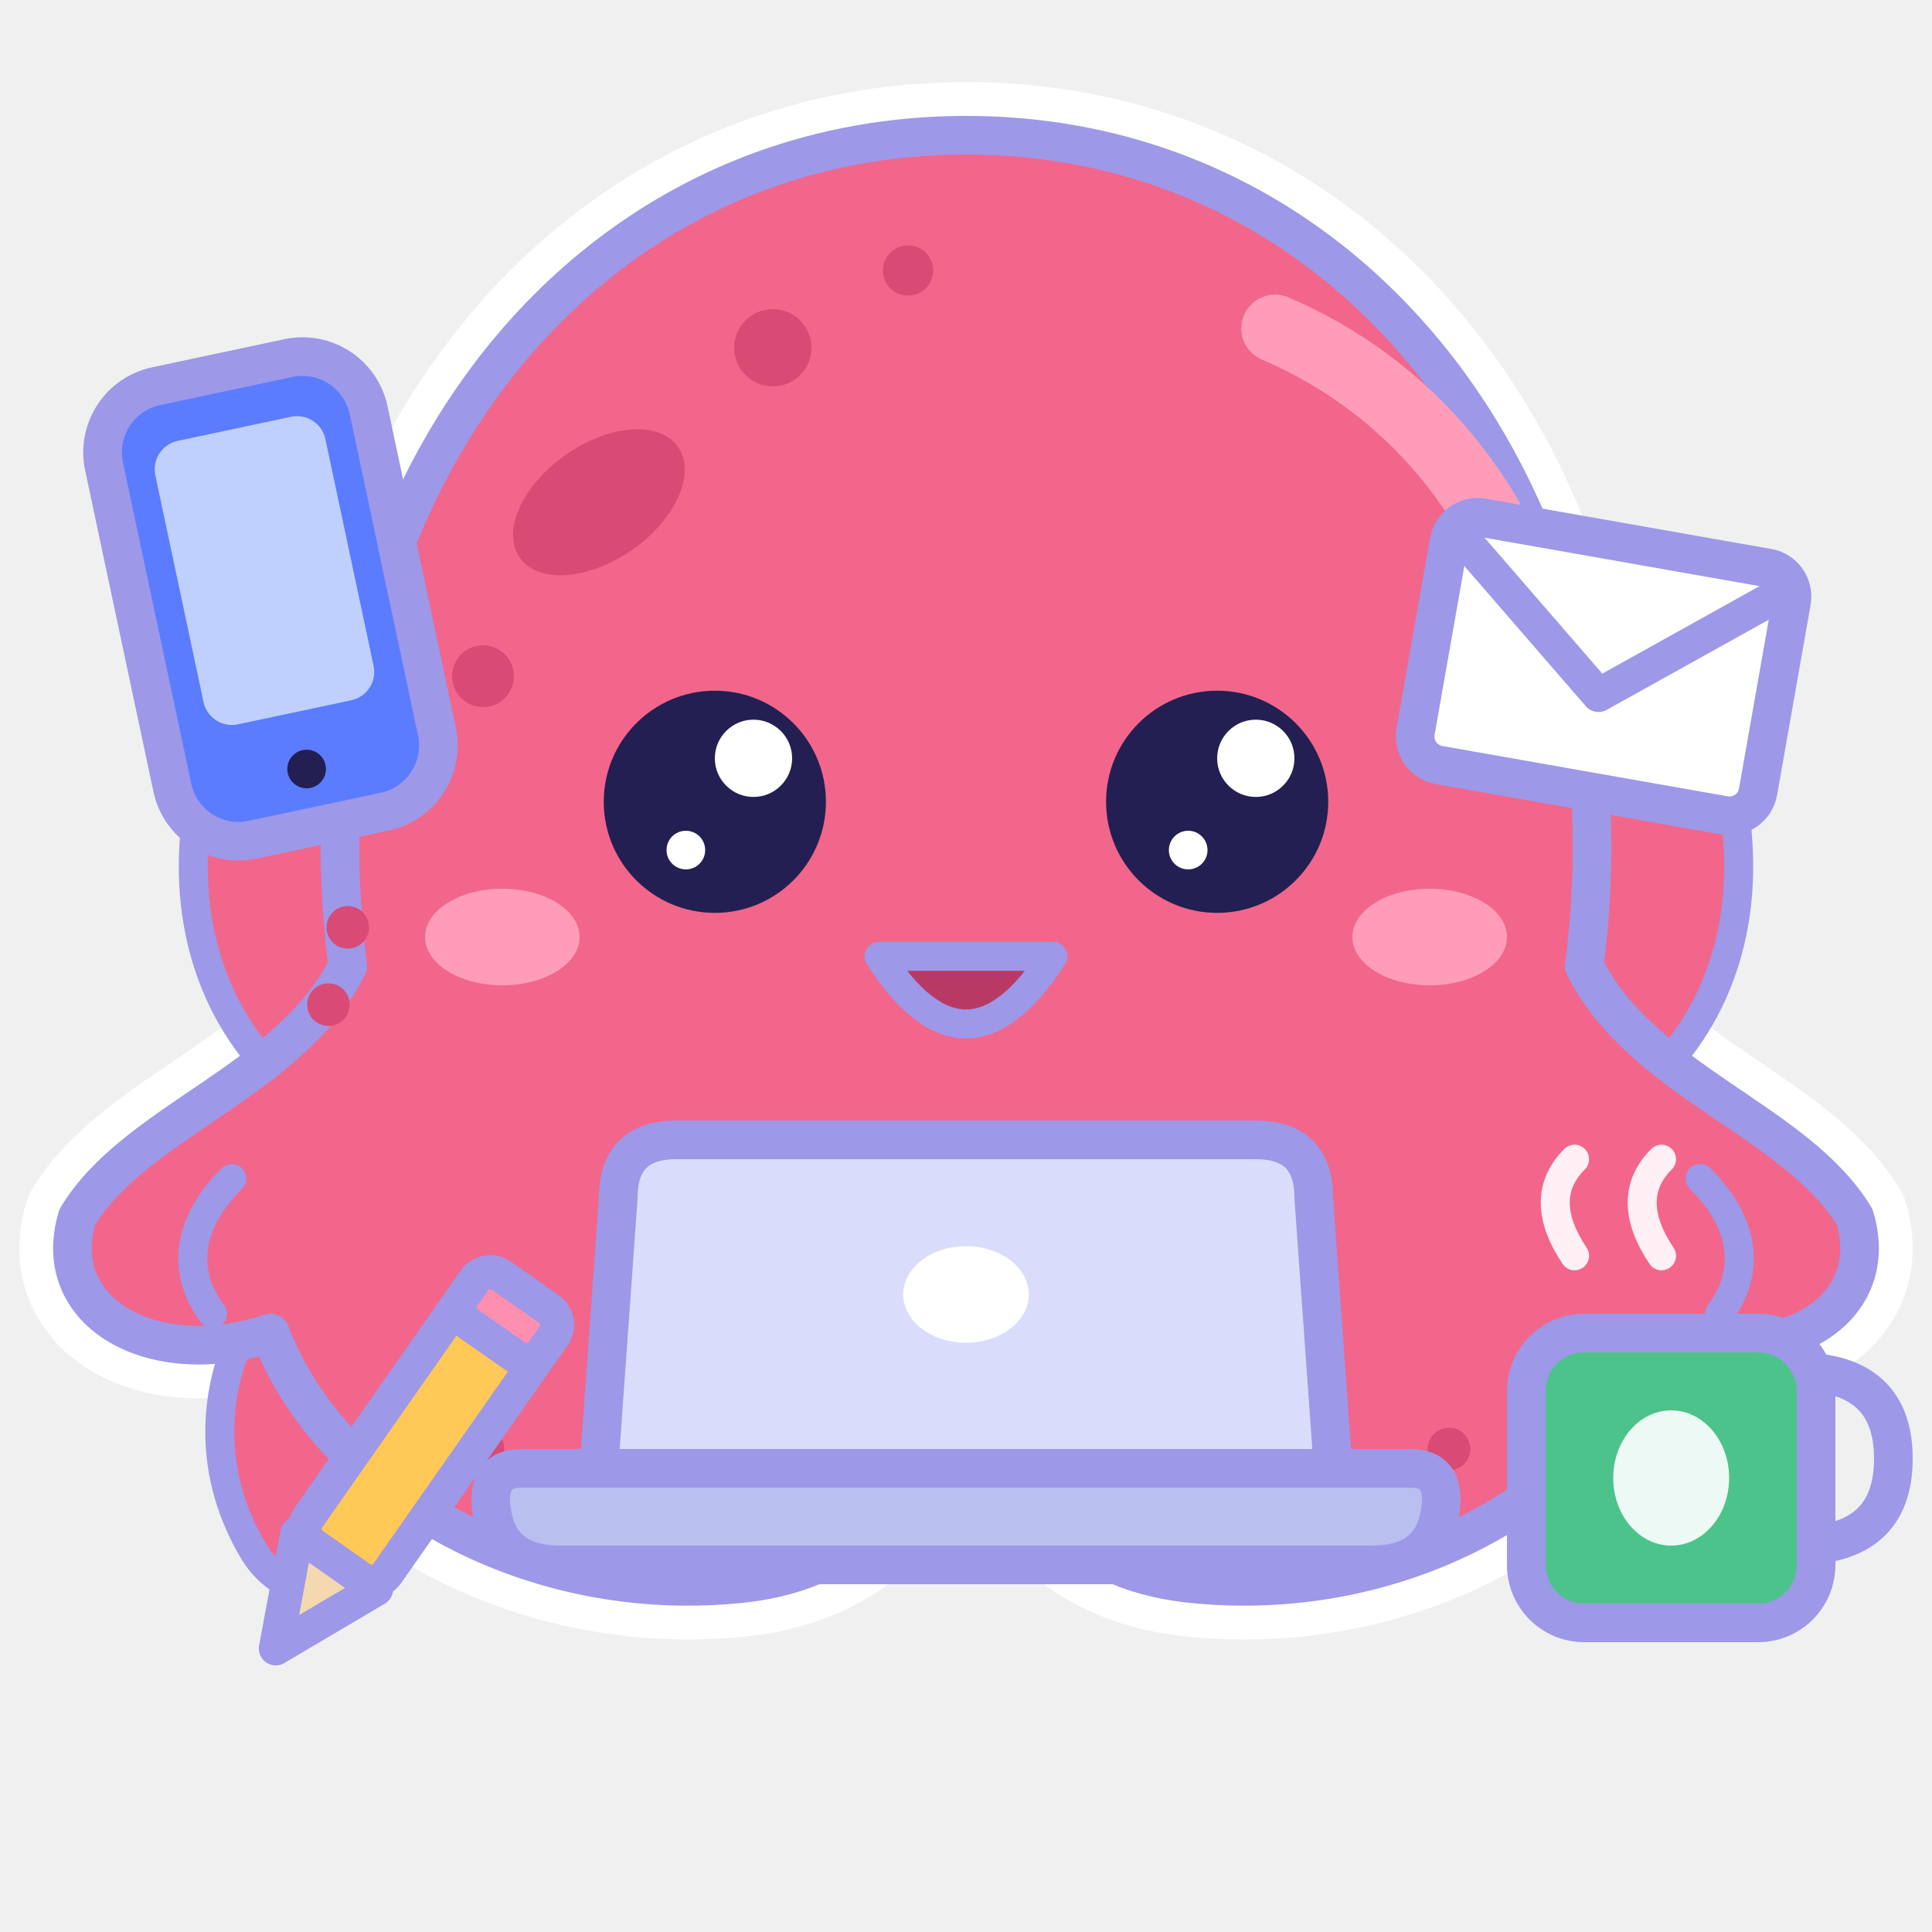
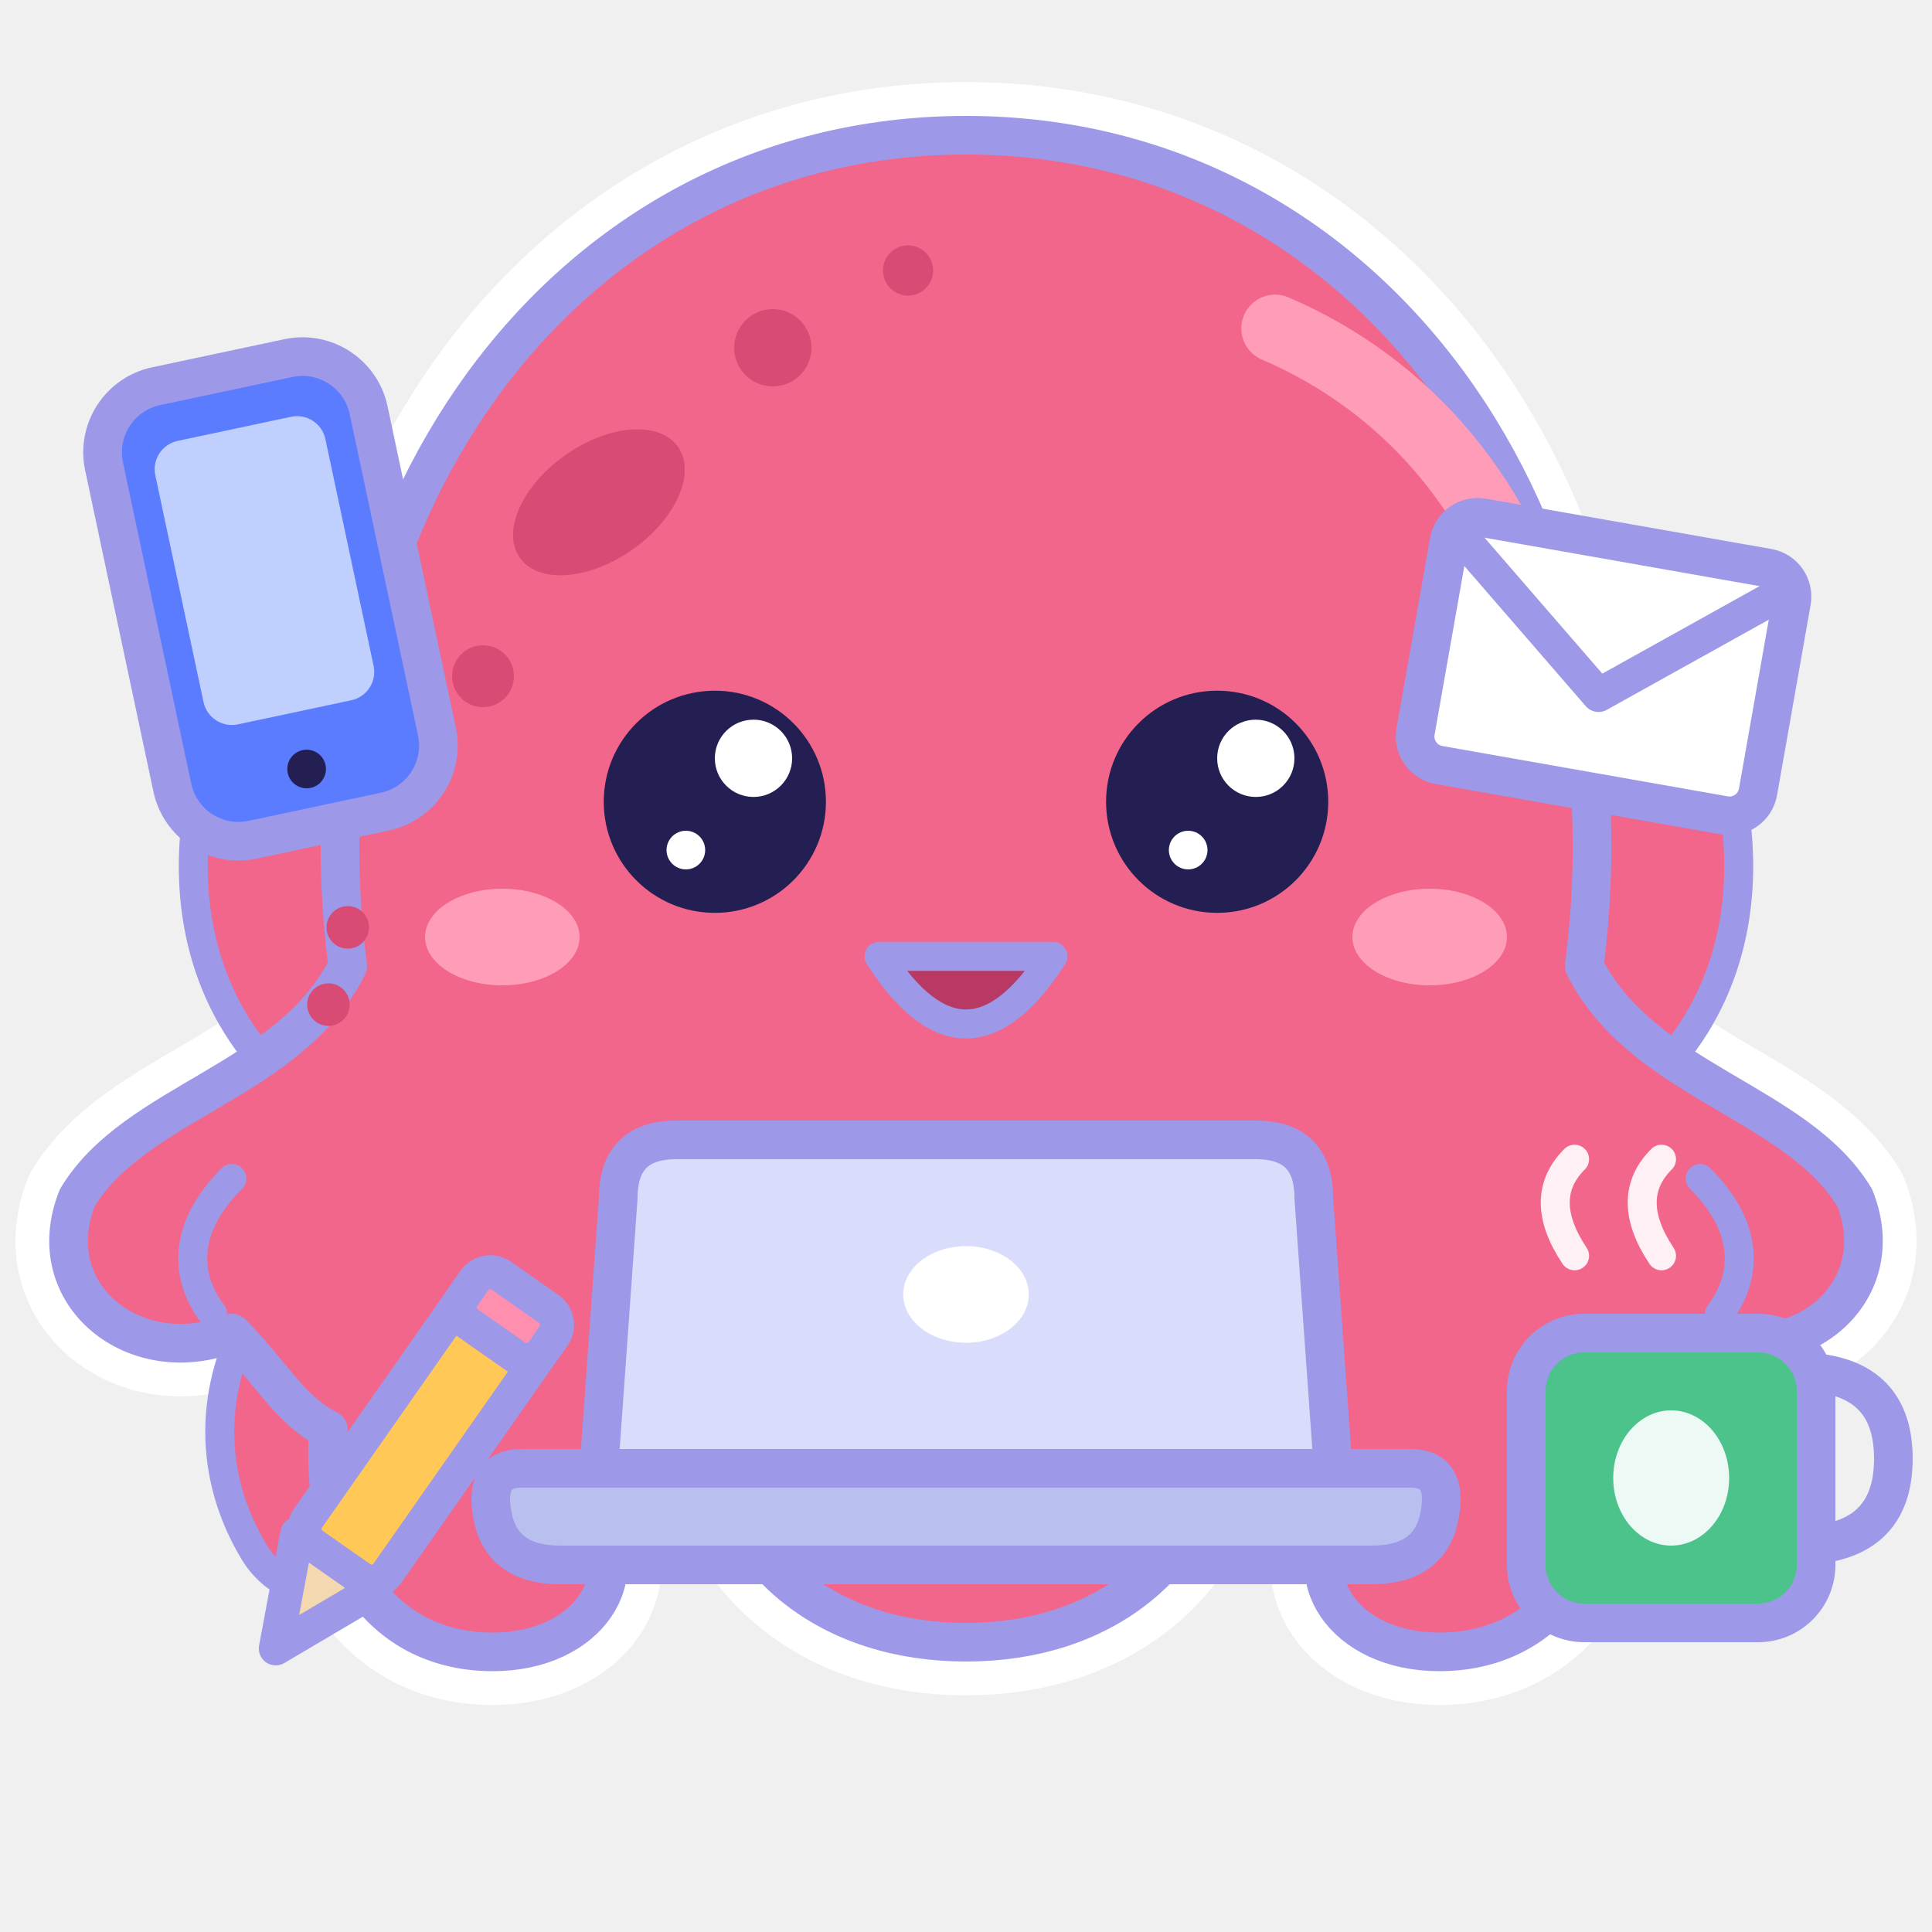
<svg xmlns="http://www.w3.org/2000/svg" viewBox="0 0 200 200" role="img" aria-label="Pouple the octopus">
-   <path d="M36 100 C30 54 58 14 100 14 C142 14 170 54 164 100 C170 112 186 116 192 126 C195 136 184 142 172 138 C166 154 146 166 124 164 C112 163 104 156 100 140 C96 156 88 163 76 164 C54 166 34 154 28 138 C16 142 5 136 8 126 C14 116 30 112 36 100 Z" fill="#fff" stroke="#fff" stroke-width="11" stroke-linejoin="round" />
+   <path d="M36 100 C30 54 58 14 100 14 C142 14 170 54 164 100 C170 112 186 114 192 124 C196 134 186 142 176 138 C172 142 170 146 166 148 C167 162 160 171 149 171 C139 171 134 163 139 157 C134 158 129 156 126 150 C124 162 114 170 100 170 C86 170 76 162 74 150 C71 156 66 158 61 157 C66 163 61 171 51 171 C40 171 33 162 34 148 C30 146 28 142 24 138 C14 142 4 134 8 124 C14 114 30 112 36 100 Z" fill="#fff" stroke="#fff" stroke-width="11" stroke-linejoin="round" />
  <path d="M56 112 C34 112 26 98 30 82" fill="none" stroke="#9D98E8" stroke-width="21" stroke-linecap="round" stroke-linejoin="round" />
  <path d="M56 112 C34 112 26 98 30 82" fill="none" stroke="#F2668B" stroke-width="15" stroke-linecap="round" stroke-linejoin="round" />
  <path d="M144 112 C166 112 174 98 170 82" fill="none" stroke="#9D98E8" stroke-width="21" stroke-linecap="round" stroke-linejoin="round" />
  <path d="M144 112 C166 112 174 98 170 82" fill="none" stroke="#F2668B" stroke-width="15" stroke-linecap="round" stroke-linejoin="round" />
  <path d="M52 126 C34 134 28 146 34 156" fill="none" stroke="#9D98E8" stroke-width="21" stroke-linecap="round" stroke-linejoin="round" />
  <path d="M52 126 C34 134 28 146 34 156" fill="none" stroke="#F2668B" stroke-width="15" stroke-linecap="round" stroke-linejoin="round" />
  <path d="M148 126 C168 134 174 146 168 156" fill="none" stroke="#9D98E8" stroke-width="21" stroke-linecap="round" stroke-linejoin="round" />
  <path d="M148 126 C168 134 174 146 168 156" fill="none" stroke="#F2668B" stroke-width="15" stroke-linecap="round" stroke-linejoin="round" />
-   <path d="M36 100 C30 54 58 14 100 14 C142 14 170 54 164 100 C170 112 186 116 192 126 C195 136 184 142 172 138 C166 154 146 166 124 164 C112 163 104 156 100 140 C96 156 88 163 76 164 C54 166 34 154 28 138 C16 142 5 136 8 126 C14 116 30 112 36 100 Z" fill="#F2668B" stroke="#9D98E8" stroke-width="4" stroke-linejoin="round" />
-   <path d="M128 124 C130 142 120 155 108 158" fill="none" stroke="#9D98E8" stroke-width="3" stroke-linecap="round" />
-   <path d="M72 124 C70 142 80 155 92 158" fill="none" stroke="#9D98E8" stroke-width="3" stroke-linecap="round" />
+   <path d="M36 100 C30 54 58 14 100 14 C142 14 170 54 164 100 C170 112 186 114 192 124 C196 134 186 142 176 138 C172 142 170 146 166 148 C167 162 160 171 149 171 C139 171 134 163 139 157 C134 158 129 156 126 150 C124 162 114 170 100 170 C86 170 76 162 74 150 C71 156 66 158 61 157 C66 163 61 171 51 171 C40 171 33 162 34 148 C30 146 28 142 24 138 C14 142 4 134 8 124 C14 114 30 112 36 100 Z" fill="#F2668B" stroke="#9D98E8" stroke-width="4" stroke-linejoin="round" />
  <path d="M176 122 C181 127 181 132 178 136" fill="none" stroke="#9D98E8" stroke-width="3" stroke-linecap="round" />
  <path d="M24 122 C19 127 19 132 22 136" fill="none" stroke="#9D98E8" stroke-width="3" stroke-linecap="round" />
  <path d="M132 34 C146 40 156 52 160 68" fill="none" stroke="#FF9DB8" stroke-width="7" stroke-linecap="round" />
  <ellipse cx="62" cy="52" rx="10" ry="6" transform="rotate(-35 62 52)" fill="#D94A74" />
  <circle cx="80" cy="36" r="4" fill="#D94A74" />
  <circle cx="50" cy="70" r="3.2" fill="#D94A74" />
  <circle cx="94" cy="28" r="2.6" fill="#D94A74" />
-   <circle cx="150" cy="150" r="2.2" fill="#D94A74" />
-   <circle cx="142" cy="157" r="2.2" fill="#D94A74" />
-   <circle cx="50" cy="150" r="2.2" fill="#D94A74" />
-   <circle cx="58" cy="157" r="2.2" fill="#D94A74" />
+   <circle cx="146" cy="156" r="2.2" fill="#D94A74" />
+   <circle cx="136" cy="154" r="2.2" fill="#D94A74" />
+   <circle cx="100" cy="160" r="2.2" fill="#D94A74" />
+   <circle cx="110" cy="158" r="2.2" fill="#D94A74" />
+   <circle cx="55" cy="154" r="2.2" fill="#D94A74" />
+   <circle cx="65" cy="152" r="2.2" fill="#D94A74" />
  <g transform="translate(0 -15)">
    <ellipse cx="52" cy="112" rx="8" ry="5" fill="#FF9DB8" />
    <ellipse cx="148" cy="112" rx="8" ry="5" fill="#FF9DB8" />
    <circle cx="74" cy="98" r="11.5" fill="#231F52" />
    <circle cx="126" cy="98" r="11.5" fill="#231F52" />
    <circle cx="78" cy="93.5" r="4" fill="#fff" />
    <circle cx="130" cy="93.5" r="4" fill="#fff" />
    <circle cx="71" cy="103" r="2" fill="#fff" />
    <circle cx="123" cy="103" r="2" fill="#fff" />
    <path d="M91 114 Q100 128 109 114 Z" fill="#B83A64" stroke="#9D98E8" stroke-width="3" stroke-linejoin="round" />
  </g>
  <g transform="rotate(-12 28 62)">
    <rect x="14" y="38" width="28" height="48" rx="7" fill="#5B7CFF" stroke="#9D98E8" stroke-width="4" />
    <rect x="19" y="44" width="18" height="30" rx="3" fill="#BFD0FF" />
    <circle cx="28" cy="80" r="2" fill="#231F52" />
  </g>
  <g transform="rotate(10 166 69)">
    <rect x="148" y="56" width="36" height="26" rx="3" fill="#FFFFFF" stroke="#9D98E8" stroke-width="4" stroke-linejoin="round" />
    <path d="M150 59 L166 72 L182 59" fill="none" stroke="#9D98E8" stroke-width="3.5" stroke-linejoin="round" stroke-linecap="round" />
  </g>
  <g transform="rotate(35 36 160)">
    <rect x="31" y="128" width="10" height="34" rx="2" fill="#FFC857" stroke="#9D98E8" stroke-width="3.5" stroke-linejoin="round" />
    <path d="M31 162 L36 173 L41 162 Z" fill="#F4D9B0" stroke="#9D98E8" stroke-width="3.5" stroke-linejoin="round" />
    <rect x="31" y="128" width="10" height="6" rx="2" fill="#FF8FAE" stroke="#9D98E8" stroke-width="3.5" />
  </g>
  <path d="M163 130 q-4 -6 0 -10 M172 130 q-4 -6 0 -10" fill="none" stroke="#fff" stroke-width="3" stroke-linecap="round" opacity=".9" />
  <path d="M186 142 q10 0 10 9 q0 9 -10 9" fill="none" stroke="#9D98E8" stroke-width="4" stroke-linecap="round" />
  <rect x="158" y="138" width="30" height="30" rx="6" fill="#4CC38A" stroke="#9D98E8" stroke-width="4" />
  <ellipse cx="173" cy="153" rx="6" ry="7" fill="#fff" opacity=".9" />
  <path d="M64 124 Q64 118 70 118 L130 118 Q136 118 136 124 L138 152 L62 152 Z" fill="#D9DDFB" stroke="#9D98E8" stroke-width="4" stroke-linejoin="round" />
  <ellipse cx="100" cy="134" rx="6.5" ry="5" fill="#fff" />
  <path d="M54 152 L146 152 Q150 152 149 157 Q148 162 142 162 L58 162 Q52 162 51 157 Q50 152 54 152 Z" fill="#B9BFEF" stroke="#9D98E8" stroke-width="4" stroke-linejoin="round" />
  <circle cx="34" cy="104" r="2.2" fill="#D94A74" />
  <circle cx="36" cy="96" r="2.2" fill="#D94A74" />
</svg>
